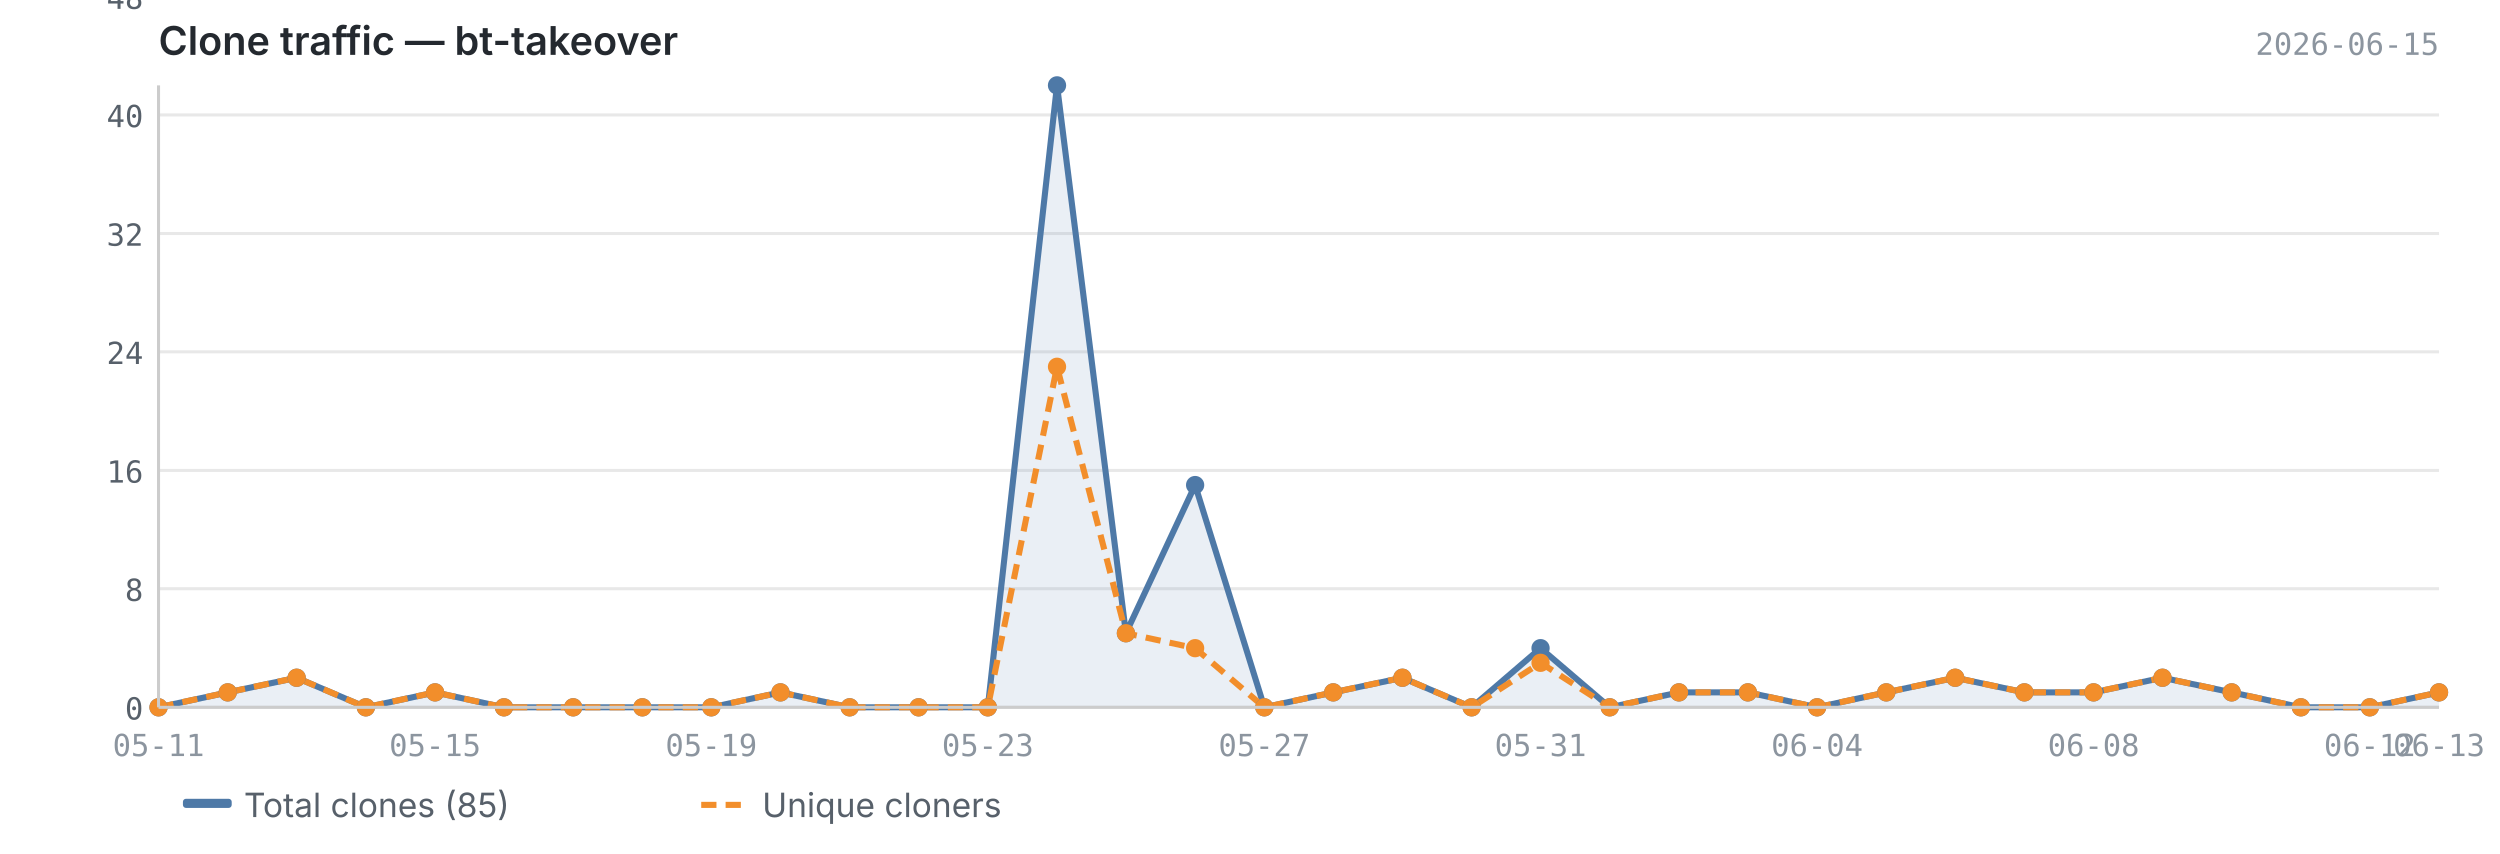
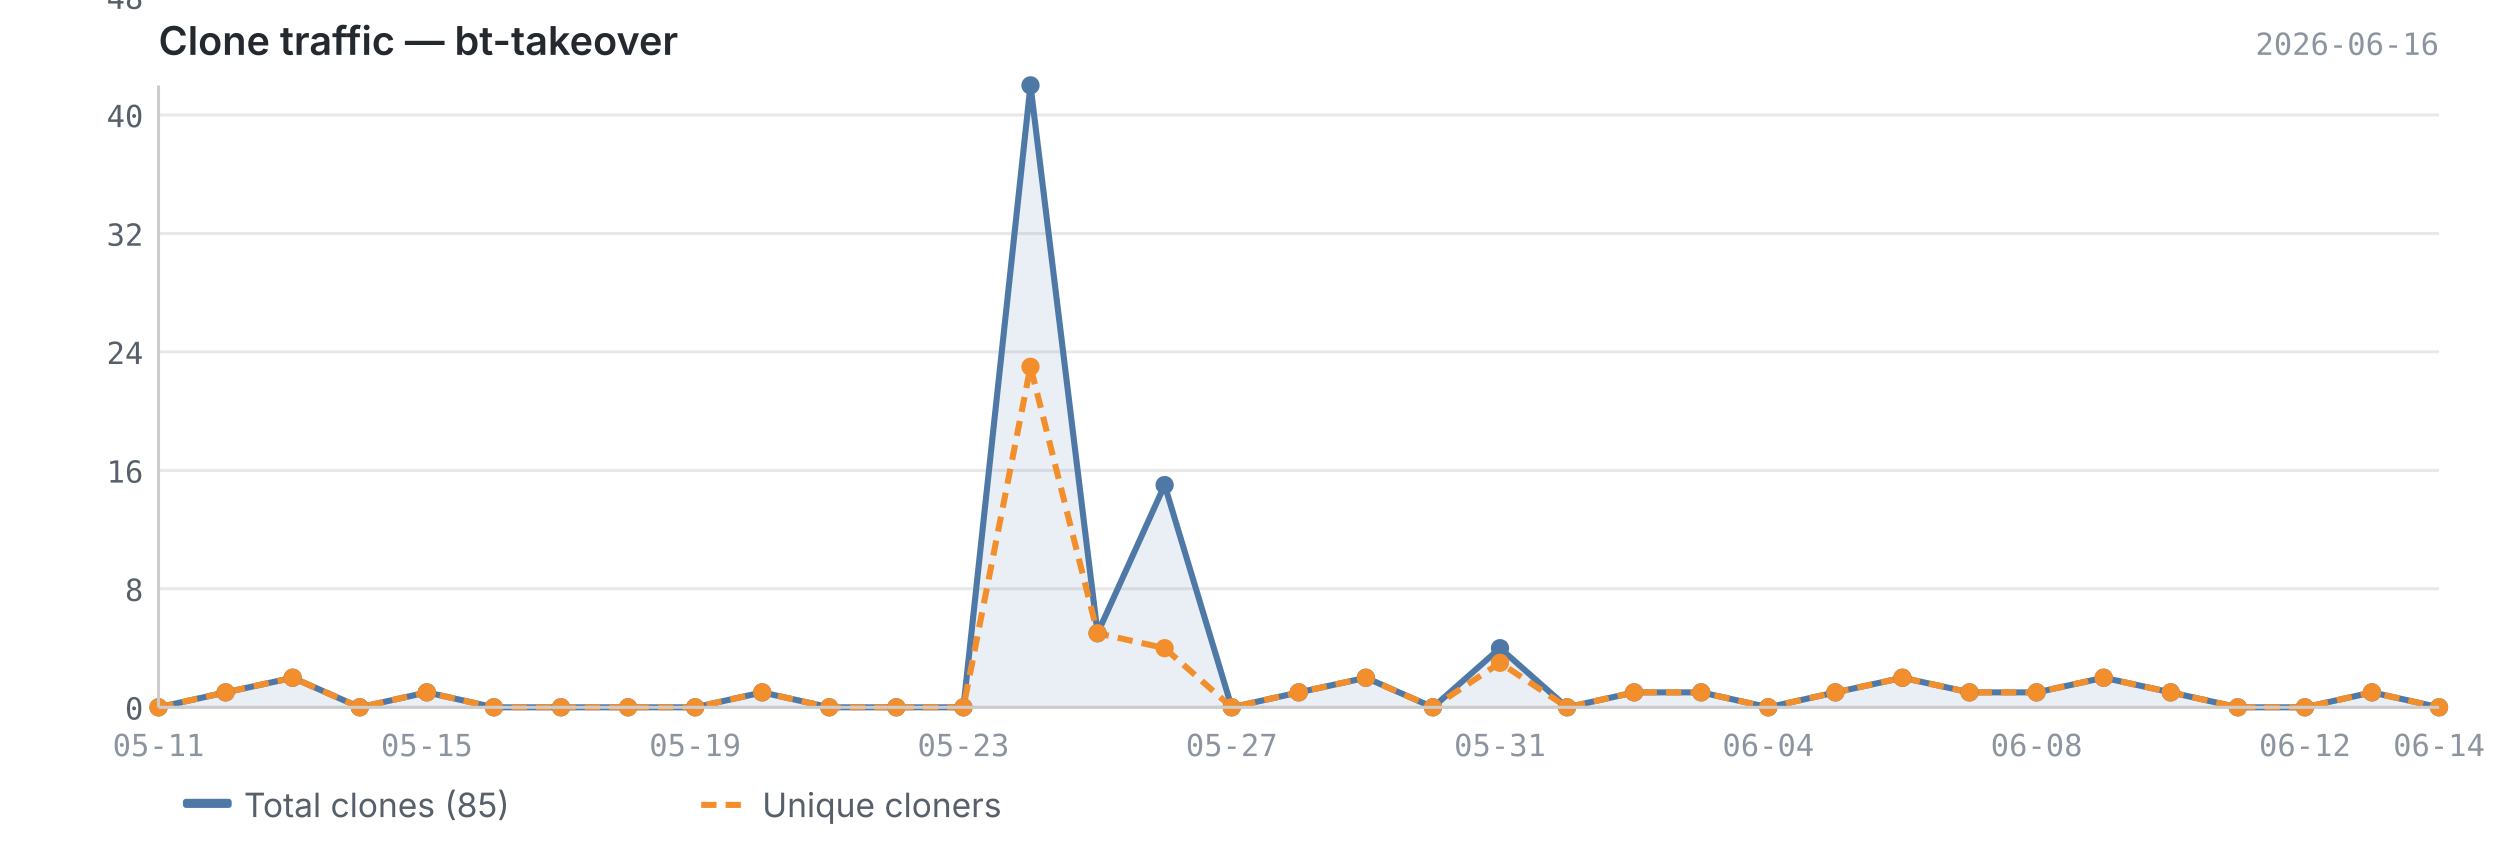
<svg xmlns="http://www.w3.org/2000/svg" viewBox="0 0 820 280" width="820" height="280">
  <text x="52" y="18" font-size="13" font-weight="600" fill="#24292f" font-family="-apple-system, BlinkMacSystemFont, 'Segoe UI', sans-serif">Clone traffic — bt-takeover</text>
-   <text x="800" y="18" font-size="10" fill="#8c959f" font-family="ui-monospace, SFMono-Regular, 'SF Mono', Menlo, monospace" text-anchor="end">2026-06-15</text>
+   <text x="800" y="18" font-size="10" fill="#8c959f" font-family="ui-monospace, SFMono-Regular, 'SF Mono', Menlo, monospace" text-anchor="end">2026-06-16</text>
  <line x1="52" y1="232.0" x2="800" y2="232.0" stroke="#e8e8e8" stroke-width="1" />
  <line x1="52" y1="193.1" x2="800" y2="193.1" stroke="#e8e8e8" stroke-width="1" />
  <line x1="52" y1="154.3" x2="800" y2="154.3" stroke="#e8e8e8" stroke-width="1" />
  <line x1="52" y1="115.4" x2="800" y2="115.4" stroke="#e8e8e8" stroke-width="1" />
  <line x1="52" y1="76.6" x2="800" y2="76.6" stroke="#e8e8e8" stroke-width="1" />
  <line x1="52" y1="37.7" x2="800" y2="37.7" stroke="#e8e8e8" stroke-width="1" />
  <line x1="52" y1="-1.1" x2="800" y2="-1.1" stroke="#e8e8e8" stroke-width="1" />
-   <path d="M52.0,232.0 L52.0,232.0 L74.7,227.1 L97.3,222.3 L120.0,232.0 L142.7,227.1 L165.3,232.0 L188.0,232.0 L210.7,232.0 L233.3,232.0 L256.0,227.1 L278.7,232.0 L301.3,232.0 L324.0,232.0 L346.7,28.0 L369.3,207.7 L392.0,159.1 L414.7,232.0 L437.3,227.1 L460.0,222.3 L482.7,232.0 L505.3,212.6 L528.0,232.0 L550.7,227.1 L573.3,227.1 L596.0,232.0 L618.7,227.1 L641.3,222.3 L664.0,227.1 L686.7,227.1 L709.3,222.3 L732.0,227.1 L754.7,232.0 L777.3,232.0 L800.0,227.1 L800.0,232.0 L52.0,232.0Z" fill="#4e79a7" opacity="0.12" />
-   <polyline points="52.0,232.0 74.7,227.1 97.3,222.3 120.0,232.0 142.7,227.1 165.3,232.0 188.0,232.0 210.7,232.0 233.3,232.0 256.0,227.1 278.7,232.0 301.3,232.0 324.0,232.0 346.7,28.0 369.3,207.7 392.0,159.1 414.7,232.0 437.3,227.1 460.0,222.3 482.7,232.0 505.3,212.6 528.0,232.0 550.7,227.1 573.3,227.1 596.0,232.0 618.7,227.1 641.3,222.3 664.0,227.1 686.7,227.1 709.3,222.3 732.0,227.1 754.7,232.0 777.3,232.0 800.0,227.1" fill="none" stroke="#4e79a7" stroke-width="2" stroke-linejoin="round" />
-   <polyline points="52.0,232.0 74.7,227.1 97.3,222.3 120.0,232.0 142.7,227.1 165.3,232.0 188.0,232.0 210.7,232.0 233.3,232.0 256.0,227.1 278.7,232.0 301.3,232.0 324.0,232.0 346.7,120.3 369.3,207.7 392.0,212.6 414.7,232.0 437.3,227.1 460.0,222.3 482.7,232.0 505.3,217.4 528.0,232.0 550.7,227.1 573.3,227.1 596.0,232.0 618.7,227.1 641.3,222.3 664.0,227.1 686.7,227.1 709.3,222.3 732.0,227.1 754.7,232.0 777.3,232.0 800.0,227.1" fill="none" stroke="#f28e2b" stroke-width="2" stroke-linejoin="round" stroke-dasharray="5,3" />
+   <path d="M52.0,232.0 L52.0,232.0 L74.0,227.1 L96.0,222.3 L118.0,232.0 L140.0,227.1 L162.0,232.0 L184.0,232.0 L206.0,232.0 L228.0,232.0 L250.0,227.1 L272.0,232.0 L294.0,232.0 L316.0,232.0 L338.0,28.0 L360.0,207.7 L382.0,159.1 L404.0,232.0 L426.0,227.1 L448.0,222.3 L470.0,232.0 L492.0,212.6 L514.0,232.0 L536.0,227.1 L558.0,227.1 L580.0,232.0 L602.0,227.1 L624.0,222.3 L646.0,227.1 L668.0,227.1 L690.0,222.3 L712.0,227.1 L734.0,232.0 L756.0,232.0 L778.0,227.1 L800.0,232.0 L800.0,232.0 L52.0,232.0Z" fill="#4e79a7" opacity="0.12" />
+   <polyline points="52.0,232.0 74.0,227.1 96.0,222.3 118.0,232.0 140.0,227.1 162.0,232.0 184.0,232.0 206.0,232.0 228.0,232.0 250.0,227.1 272.0,232.0 294.0,232.0 316.0,232.0 338.0,28.0 360.0,207.7 382.0,159.1 404.0,232.0 426.0,227.1 448.0,222.3 470.0,232.0 492.0,212.6 514.0,232.0 536.0,227.1 558.0,227.1 580.0,232.0 602.0,227.1 624.0,222.3 646.0,227.1 668.0,227.1 690.0,222.3 712.0,227.1 734.0,232.0 756.0,232.0 778.0,227.1 800.0,232.0" fill="none" stroke="#4e79a7" stroke-width="2" stroke-linejoin="round" />
+   <polyline points="52.0,232.0 74.0,227.1 96.0,222.3 118.0,232.0 140.0,227.1 162.0,232.0 184.0,232.0 206.0,232.0 228.0,232.0 250.0,227.1 272.0,232.0 294.0,232.0 316.0,232.0 338.0,120.3 360.0,207.7 382.0,212.6 404.0,232.0 426.0,227.1 448.0,222.3 470.0,232.0 492.0,217.4 514.0,232.0 536.0,227.1 558.0,227.1 580.0,232.0 602.0,227.1 624.0,222.3 646.0,227.1 668.0,227.1 690.0,222.3 712.0,227.1 734.0,232.0 756.0,232.0 778.0,227.1 800.0,232.0" fill="none" stroke="#f28e2b" stroke-width="2" stroke-linejoin="round" stroke-dasharray="5,3" />
  <circle cx="52.0" cy="232.0" r="3" fill="#4e79a7" />
-   <circle cx="74.7" cy="227.1" r="3" fill="#4e79a7" />
-   <circle cx="97.3" cy="222.3" r="3" fill="#4e79a7" />
-   <circle cx="120.0" cy="232.0" r="3" fill="#4e79a7" />
-   <circle cx="142.7" cy="227.1" r="3" fill="#4e79a7" />
-   <circle cx="165.3" cy="232.0" r="3" fill="#4e79a7" />
-   <circle cx="188.0" cy="232.0" r="3" fill="#4e79a7" />
-   <circle cx="210.7" cy="232.0" r="3" fill="#4e79a7" />
-   <circle cx="233.3" cy="232.0" r="3" fill="#4e79a7" />
-   <circle cx="256.0" cy="227.1" r="3" fill="#4e79a7" />
-   <circle cx="278.7" cy="232.0" r="3" fill="#4e79a7" />
-   <circle cx="301.3" cy="232.0" r="3" fill="#4e79a7" />
-   <circle cx="324.0" cy="232.0" r="3" fill="#4e79a7" />
-   <circle cx="346.7" cy="28.0" r="3" fill="#4e79a7" />
-   <circle cx="369.3" cy="207.7" r="3" fill="#4e79a7" />
-   <circle cx="392.0" cy="159.1" r="3" fill="#4e79a7" />
-   <circle cx="414.7" cy="232.0" r="3" fill="#4e79a7" />
-   <circle cx="437.3" cy="227.1" r="3" fill="#4e79a7" />
-   <circle cx="460.0" cy="222.3" r="3" fill="#4e79a7" />
-   <circle cx="482.7" cy="232.0" r="3" fill="#4e79a7" />
-   <circle cx="505.3" cy="212.6" r="3" fill="#4e79a7" />
-   <circle cx="528.0" cy="232.0" r="3" fill="#4e79a7" />
-   <circle cx="550.7" cy="227.1" r="3" fill="#4e79a7" />
-   <circle cx="573.3" cy="227.1" r="3" fill="#4e79a7" />
-   <circle cx="596.0" cy="232.0" r="3" fill="#4e79a7" />
-   <circle cx="618.7" cy="227.1" r="3" fill="#4e79a7" />
-   <circle cx="641.3" cy="222.3" r="3" fill="#4e79a7" />
-   <circle cx="664.0" cy="227.1" r="3" fill="#4e79a7" />
-   <circle cx="686.7" cy="227.1" r="3" fill="#4e79a7" />
-   <circle cx="709.3" cy="222.3" r="3" fill="#4e79a7" />
-   <circle cx="732.0" cy="227.1" r="3" fill="#4e79a7" />
-   <circle cx="754.7" cy="232.0" r="3" fill="#4e79a7" />
-   <circle cx="777.3" cy="232.0" r="3" fill="#4e79a7" />
-   <circle cx="800.0" cy="227.1" r="3" fill="#4e79a7" />
+   <circle cx="74.0" cy="227.1" r="3" fill="#4e79a7" />
+   <circle cx="96.0" cy="222.3" r="3" fill="#4e79a7" />
+   <circle cx="118.0" cy="232.0" r="3" fill="#4e79a7" />
+   <circle cx="140.0" cy="227.1" r="3" fill="#4e79a7" />
+   <circle cx="162.0" cy="232.0" r="3" fill="#4e79a7" />
+   <circle cx="184.0" cy="232.0" r="3" fill="#4e79a7" />
+   <circle cx="206.0" cy="232.0" r="3" fill="#4e79a7" />
+   <circle cx="228.0" cy="232.0" r="3" fill="#4e79a7" />
+   <circle cx="250.0" cy="227.1" r="3" fill="#4e79a7" />
+   <circle cx="272.0" cy="232.0" r="3" fill="#4e79a7" />
+   <circle cx="294.0" cy="232.0" r="3" fill="#4e79a7" />
+   <circle cx="316.0" cy="232.0" r="3" fill="#4e79a7" />
+   <circle cx="338.0" cy="28.0" r="3" fill="#4e79a7" />
+   <circle cx="360.0" cy="207.7" r="3" fill="#4e79a7" />
+   <circle cx="382.0" cy="159.1" r="3" fill="#4e79a7" />
+   <circle cx="404.0" cy="232.0" r="3" fill="#4e79a7" />
+   <circle cx="426.0" cy="227.1" r="3" fill="#4e79a7" />
+   <circle cx="448.0" cy="222.3" r="3" fill="#4e79a7" />
+   <circle cx="470.0" cy="232.0" r="3" fill="#4e79a7" />
+   <circle cx="492.0" cy="212.6" r="3" fill="#4e79a7" />
+   <circle cx="514.0" cy="232.0" r="3" fill="#4e79a7" />
+   <circle cx="536.0" cy="227.1" r="3" fill="#4e79a7" />
+   <circle cx="558.0" cy="227.1" r="3" fill="#4e79a7" />
+   <circle cx="580.0" cy="232.0" r="3" fill="#4e79a7" />
+   <circle cx="602.0" cy="227.1" r="3" fill="#4e79a7" />
+   <circle cx="624.0" cy="222.3" r="3" fill="#4e79a7" />
+   <circle cx="646.0" cy="227.1" r="3" fill="#4e79a7" />
+   <circle cx="668.0" cy="227.1" r="3" fill="#4e79a7" />
+   <circle cx="690.0" cy="222.3" r="3" fill="#4e79a7" />
+   <circle cx="712.0" cy="227.1" r="3" fill="#4e79a7" />
+   <circle cx="734.0" cy="232.0" r="3" fill="#4e79a7" />
+   <circle cx="756.0" cy="232.0" r="3" fill="#4e79a7" />
+   <circle cx="778.0" cy="227.1" r="3" fill="#4e79a7" />
+   <circle cx="800.0" cy="232.0" r="3" fill="#4e79a7" />
  <circle cx="52.0" cy="232.0" r="3" fill="#f28e2b" />
-   <circle cx="74.7" cy="227.1" r="3" fill="#f28e2b" />
-   <circle cx="97.3" cy="222.3" r="3" fill="#f28e2b" />
-   <circle cx="120.0" cy="232.0" r="3" fill="#f28e2b" />
-   <circle cx="142.7" cy="227.1" r="3" fill="#f28e2b" />
-   <circle cx="165.3" cy="232.0" r="3" fill="#f28e2b" />
-   <circle cx="188.0" cy="232.0" r="3" fill="#f28e2b" />
-   <circle cx="210.7" cy="232.0" r="3" fill="#f28e2b" />
-   <circle cx="233.3" cy="232.0" r="3" fill="#f28e2b" />
-   <circle cx="256.0" cy="227.1" r="3" fill="#f28e2b" />
-   <circle cx="278.7" cy="232.0" r="3" fill="#f28e2b" />
-   <circle cx="301.3" cy="232.0" r="3" fill="#f28e2b" />
-   <circle cx="324.0" cy="232.0" r="3" fill="#f28e2b" />
-   <circle cx="346.7" cy="120.3" r="3" fill="#f28e2b" />
-   <circle cx="369.3" cy="207.7" r="3" fill="#f28e2b" />
-   <circle cx="392.0" cy="212.6" r="3" fill="#f28e2b" />
-   <circle cx="414.7" cy="232.0" r="3" fill="#f28e2b" />
-   <circle cx="437.3" cy="227.1" r="3" fill="#f28e2b" />
-   <circle cx="460.0" cy="222.3" r="3" fill="#f28e2b" />
-   <circle cx="482.7" cy="232.0" r="3" fill="#f28e2b" />
-   <circle cx="505.3" cy="217.4" r="3" fill="#f28e2b" />
-   <circle cx="528.0" cy="232.0" r="3" fill="#f28e2b" />
-   <circle cx="550.7" cy="227.1" r="3" fill="#f28e2b" />
-   <circle cx="573.3" cy="227.1" r="3" fill="#f28e2b" />
-   <circle cx="596.0" cy="232.0" r="3" fill="#f28e2b" />
-   <circle cx="618.7" cy="227.1" r="3" fill="#f28e2b" />
-   <circle cx="641.3" cy="222.3" r="3" fill="#f28e2b" />
-   <circle cx="664.0" cy="227.1" r="3" fill="#f28e2b" />
-   <circle cx="686.7" cy="227.1" r="3" fill="#f28e2b" />
-   <circle cx="709.3" cy="222.3" r="3" fill="#f28e2b" />
-   <circle cx="732.0" cy="227.1" r="3" fill="#f28e2b" />
-   <circle cx="754.7" cy="232.0" r="3" fill="#f28e2b" />
-   <circle cx="777.3" cy="232.0" r="3" fill="#f28e2b" />
-   <circle cx="800.0" cy="227.1" r="3" fill="#f28e2b" />
+   <circle cx="74.0" cy="227.1" r="3" fill="#f28e2b" />
+   <circle cx="96.0" cy="222.3" r="3" fill="#f28e2b" />
+   <circle cx="118.0" cy="232.0" r="3" fill="#f28e2b" />
+   <circle cx="140.0" cy="227.1" r="3" fill="#f28e2b" />
+   <circle cx="162.0" cy="232.0" r="3" fill="#f28e2b" />
+   <circle cx="184.0" cy="232.0" r="3" fill="#f28e2b" />
+   <circle cx="206.0" cy="232.0" r="3" fill="#f28e2b" />
+   <circle cx="228.0" cy="232.0" r="3" fill="#f28e2b" />
+   <circle cx="250.0" cy="227.1" r="3" fill="#f28e2b" />
+   <circle cx="272.0" cy="232.0" r="3" fill="#f28e2b" />
+   <circle cx="294.0" cy="232.0" r="3" fill="#f28e2b" />
+   <circle cx="316.0" cy="232.0" r="3" fill="#f28e2b" />
+   <circle cx="338.0" cy="120.3" r="3" fill="#f28e2b" />
+   <circle cx="360.0" cy="207.7" r="3" fill="#f28e2b" />
+   <circle cx="382.0" cy="212.6" r="3" fill="#f28e2b" />
+   <circle cx="404.0" cy="232.0" r="3" fill="#f28e2b" />
+   <circle cx="426.0" cy="227.1" r="3" fill="#f28e2b" />
+   <circle cx="448.0" cy="222.3" r="3" fill="#f28e2b" />
+   <circle cx="470.0" cy="232.0" r="3" fill="#f28e2b" />
+   <circle cx="492.0" cy="217.4" r="3" fill="#f28e2b" />
+   <circle cx="514.0" cy="232.0" r="3" fill="#f28e2b" />
+   <circle cx="536.0" cy="227.1" r="3" fill="#f28e2b" />
+   <circle cx="558.0" cy="227.1" r="3" fill="#f28e2b" />
+   <circle cx="580.0" cy="232.0" r="3" fill="#f28e2b" />
+   <circle cx="602.0" cy="227.1" r="3" fill="#f28e2b" />
+   <circle cx="624.0" cy="222.3" r="3" fill="#f28e2b" />
+   <circle cx="646.0" cy="227.1" r="3" fill="#f28e2b" />
+   <circle cx="668.0" cy="227.1" r="3" fill="#f28e2b" />
+   <circle cx="690.0" cy="222.3" r="3" fill="#f28e2b" />
+   <circle cx="712.0" cy="227.1" r="3" fill="#f28e2b" />
+   <circle cx="734.0" cy="232.0" r="3" fill="#f28e2b" />
+   <circle cx="756.0" cy="232.0" r="3" fill="#f28e2b" />
+   <circle cx="778.0" cy="227.1" r="3" fill="#f28e2b" />
+   <circle cx="800.0" cy="232.0" r="3" fill="#f28e2b" />
  <line x1="52" y1="28" x2="52" y2="232" stroke="#cccccc" stroke-width="1" />
  <line x1="52" y1="232" x2="800" y2="232" stroke="#cccccc" stroke-width="1" />
  <text x="47" y="236.0" text-anchor="end" font-size="10" fill="#57606a" font-family="ui-monospace, SFMono-Regular, 'SF Mono', Menlo, monospace">0</text>
  <text x="47" y="197.1" text-anchor="end" font-size="10" fill="#57606a" font-family="ui-monospace, SFMono-Regular, 'SF Mono', Menlo, monospace">8</text>
  <text x="47" y="158.3" text-anchor="end" font-size="10" fill="#57606a" font-family="ui-monospace, SFMono-Regular, 'SF Mono', Menlo, monospace">16</text>
  <text x="47" y="119.4" text-anchor="end" font-size="10" fill="#57606a" font-family="ui-monospace, SFMono-Regular, 'SF Mono', Menlo, monospace">24</text>
  <text x="47" y="80.6" text-anchor="end" font-size="10" fill="#57606a" font-family="ui-monospace, SFMono-Regular, 'SF Mono', Menlo, monospace">32</text>
  <text x="47" y="41.7" text-anchor="end" font-size="10" fill="#57606a" font-family="ui-monospace, SFMono-Regular, 'SF Mono', Menlo, monospace">40</text>
  <text x="47" y="2.9" text-anchor="end" font-size="10" fill="#57606a" font-family="ui-monospace, SFMono-Regular, 'SF Mono', Menlo, monospace">48</text>
  <text x="52.0" y="248" text-anchor="middle" font-size="10" fill="#8c959f" font-family="ui-monospace, SFMono-Regular, 'SF Mono', Menlo, monospace">05-11</text>
-   <text x="777.3" y="248" text-anchor="middle" font-size="10" fill="#8c959f" font-family="ui-monospace, SFMono-Regular, 'SF Mono', Menlo, monospace">06-12</text>
-   <text x="800.0" y="248" text-anchor="middle" font-size="10" fill="#8c959f" font-family="ui-monospace, SFMono-Regular, 'SF Mono', Menlo, monospace">06-13</text>
-   <text x="142.7" y="248" text-anchor="middle" font-size="10" fill="#8c959f" font-family="ui-monospace, SFMono-Regular, 'SF Mono', Menlo, monospace">05-15</text>
-   <text x="233.3" y="248" text-anchor="middle" font-size="10" fill="#8c959f" font-family="ui-monospace, SFMono-Regular, 'SF Mono', Menlo, monospace">05-19</text>
-   <text x="324.0" y="248" text-anchor="middle" font-size="10" fill="#8c959f" font-family="ui-monospace, SFMono-Regular, 'SF Mono', Menlo, monospace">05-23</text>
-   <text x="414.7" y="248" text-anchor="middle" font-size="10" fill="#8c959f" font-family="ui-monospace, SFMono-Regular, 'SF Mono', Menlo, monospace">05-27</text>
-   <text x="505.3" y="248" text-anchor="middle" font-size="10" fill="#8c959f" font-family="ui-monospace, SFMono-Regular, 'SF Mono', Menlo, monospace">05-31</text>
-   <text x="596.0" y="248" text-anchor="middle" font-size="10" fill="#8c959f" font-family="ui-monospace, SFMono-Regular, 'SF Mono', Menlo, monospace">06-04</text>
-   <text x="686.7" y="248" text-anchor="middle" font-size="10" fill="#8c959f" font-family="ui-monospace, SFMono-Regular, 'SF Mono', Menlo, monospace">06-08</text>
+   <text x="756.0" y="248" text-anchor="middle" font-size="10" fill="#8c959f" font-family="ui-monospace, SFMono-Regular, 'SF Mono', Menlo, monospace">06-12</text>
+   <text x="800.0" y="248" text-anchor="middle" font-size="10" fill="#8c959f" font-family="ui-monospace, SFMono-Regular, 'SF Mono', Menlo, monospace">06-14</text>
+   <text x="140.0" y="248" text-anchor="middle" font-size="10" fill="#8c959f" font-family="ui-monospace, SFMono-Regular, 'SF Mono', Menlo, monospace">05-15</text>
+   <text x="228.0" y="248" text-anchor="middle" font-size="10" fill="#8c959f" font-family="ui-monospace, SFMono-Regular, 'SF Mono', Menlo, monospace">05-19</text>
+   <text x="316.0" y="248" text-anchor="middle" font-size="10" fill="#8c959f" font-family="ui-monospace, SFMono-Regular, 'SF Mono', Menlo, monospace">05-23</text>
+   <text x="404.0" y="248" text-anchor="middle" font-size="10" fill="#8c959f" font-family="ui-monospace, SFMono-Regular, 'SF Mono', Menlo, monospace">05-27</text>
+   <text x="492.0" y="248" text-anchor="middle" font-size="10" fill="#8c959f" font-family="ui-monospace, SFMono-Regular, 'SF Mono', Menlo, monospace">05-31</text>
+   <text x="580.0" y="248" text-anchor="middle" font-size="10" fill="#8c959f" font-family="ui-monospace, SFMono-Regular, 'SF Mono', Menlo, monospace">06-04</text>
+   <text x="668.0" y="248" text-anchor="middle" font-size="10" fill="#8c959f" font-family="ui-monospace, SFMono-Regular, 'SF Mono', Menlo, monospace">06-08</text>
  <rect x="60" y="262" width="16" height="3" fill="#4e79a7" rx="1" />
  <text x="80" y="268" font-size="11" fill="#57606a" font-family="-apple-system, BlinkMacSystemFont, 'Segoe UI', sans-serif">Total clones (85)</text>
  <line x1="230" y1="264" x2="246" y2="264" stroke="#f28e2b" stroke-width="2" stroke-dasharray="5,3" />
  <text x="250" y="268" font-size="11" fill="#57606a" font-family="-apple-system, BlinkMacSystemFont, 'Segoe UI', sans-serif">Unique cloners</text>
</svg>
